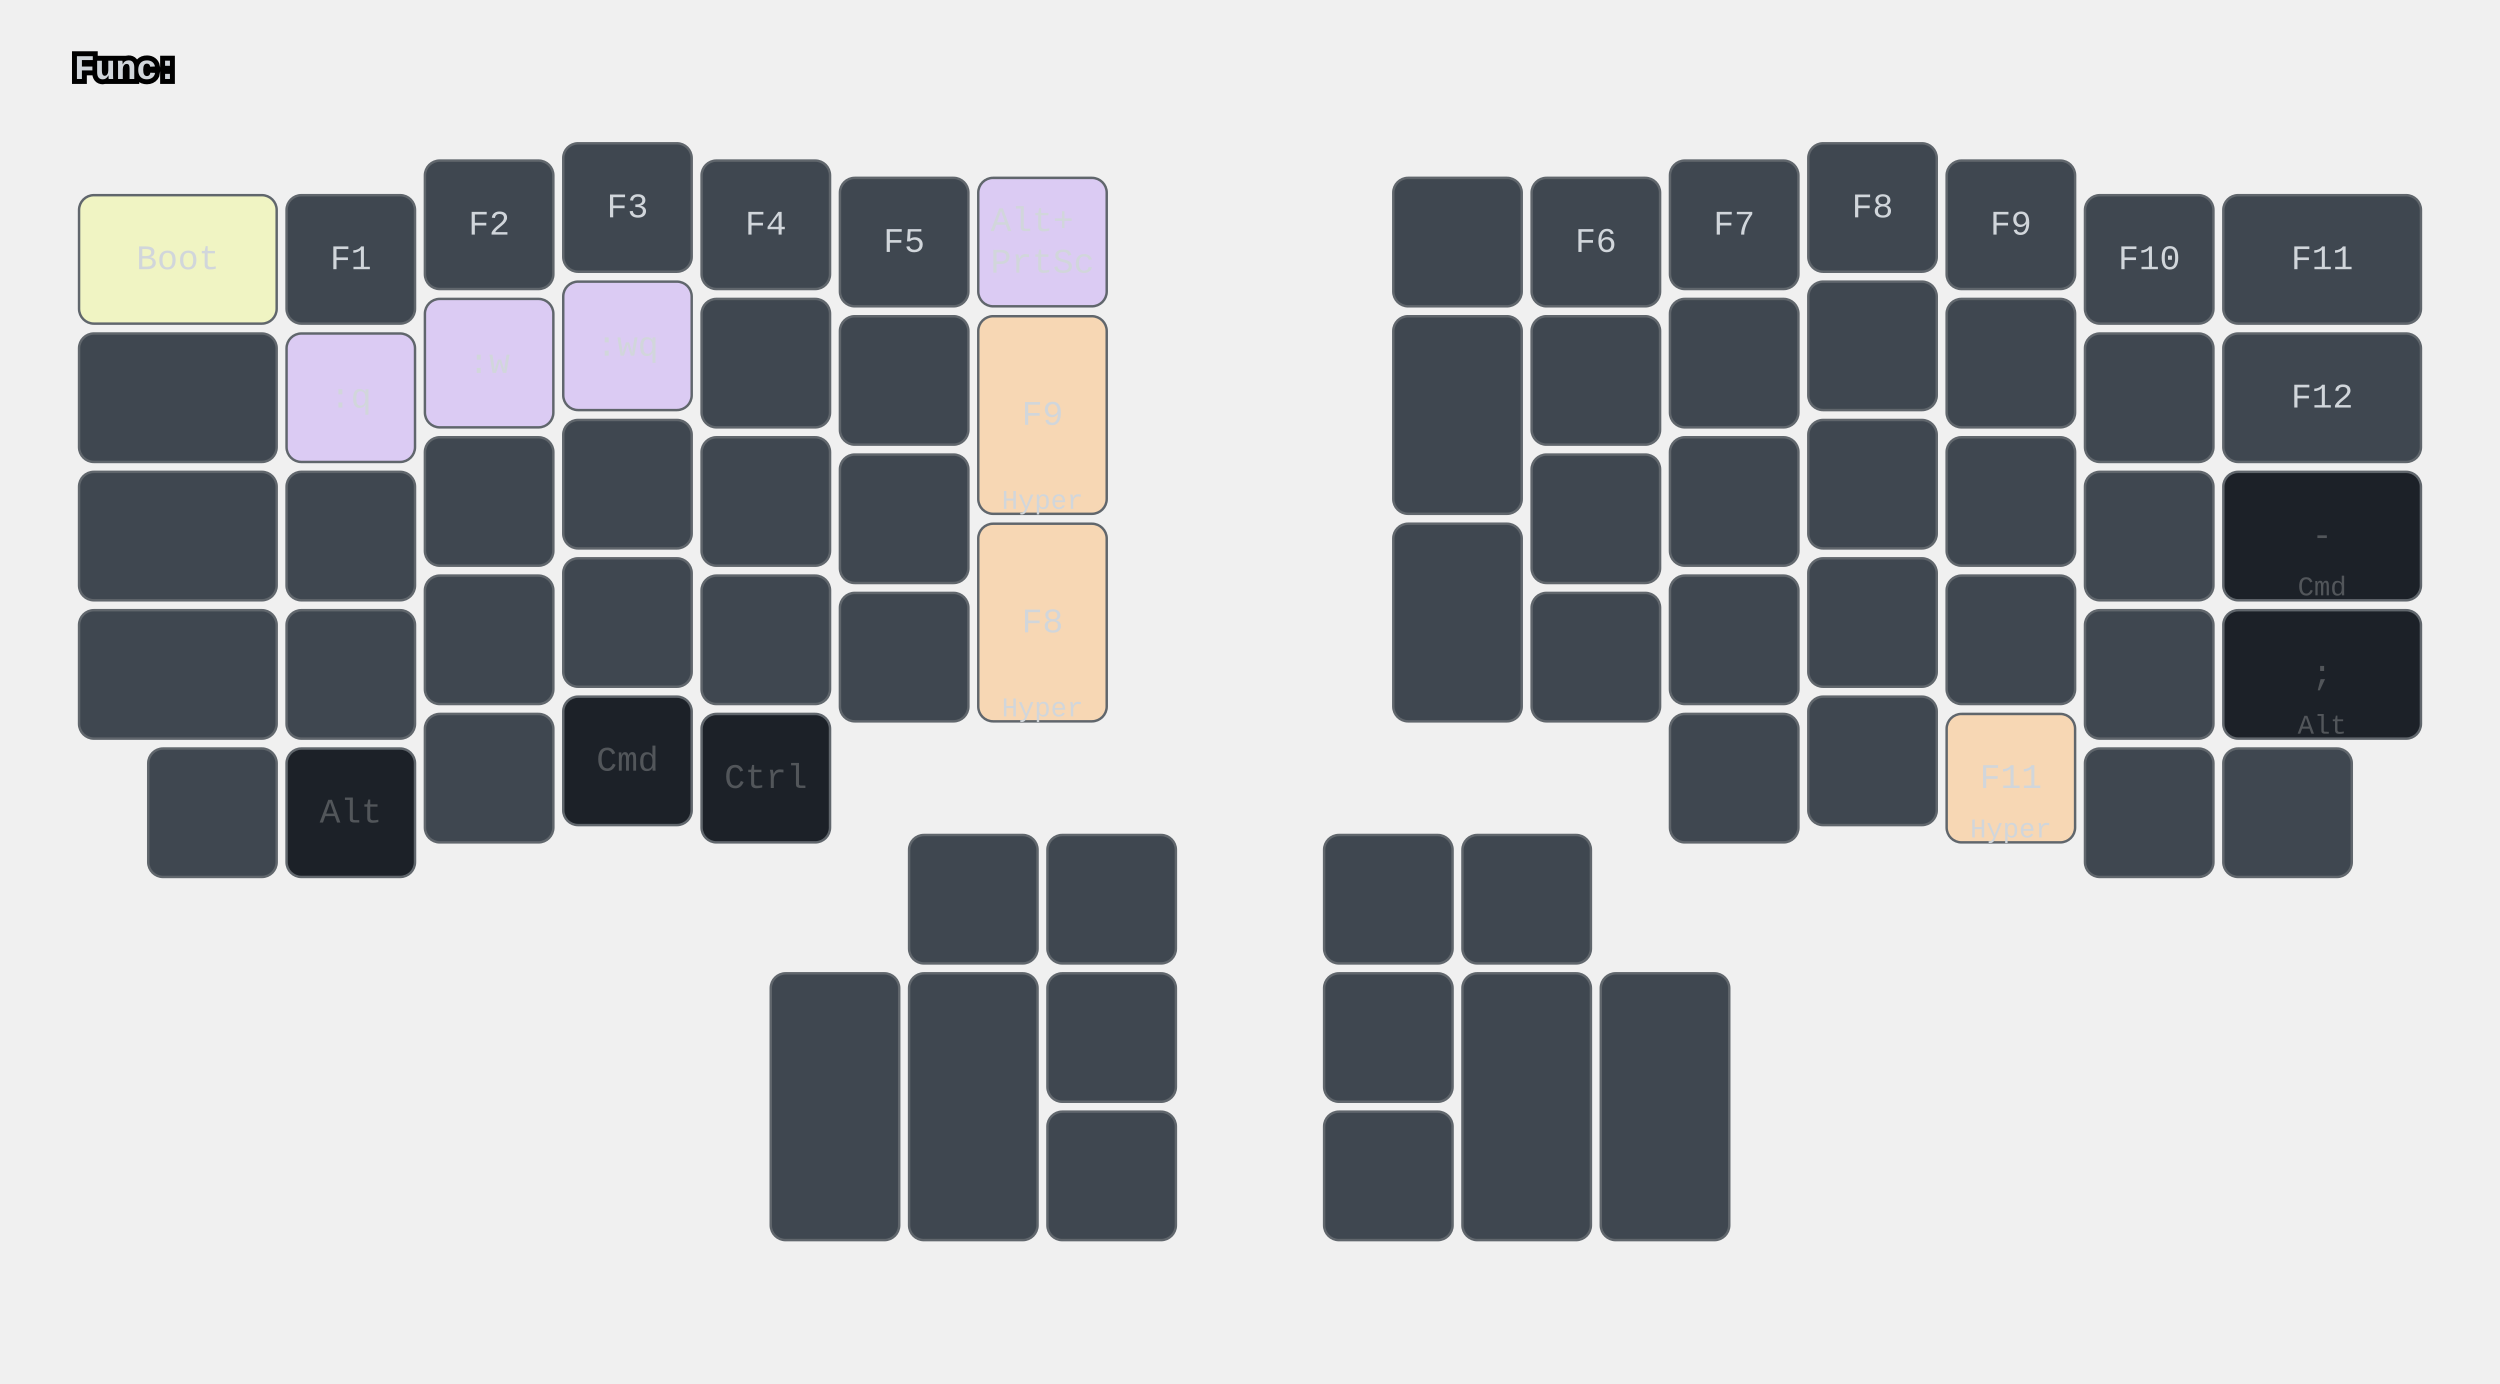
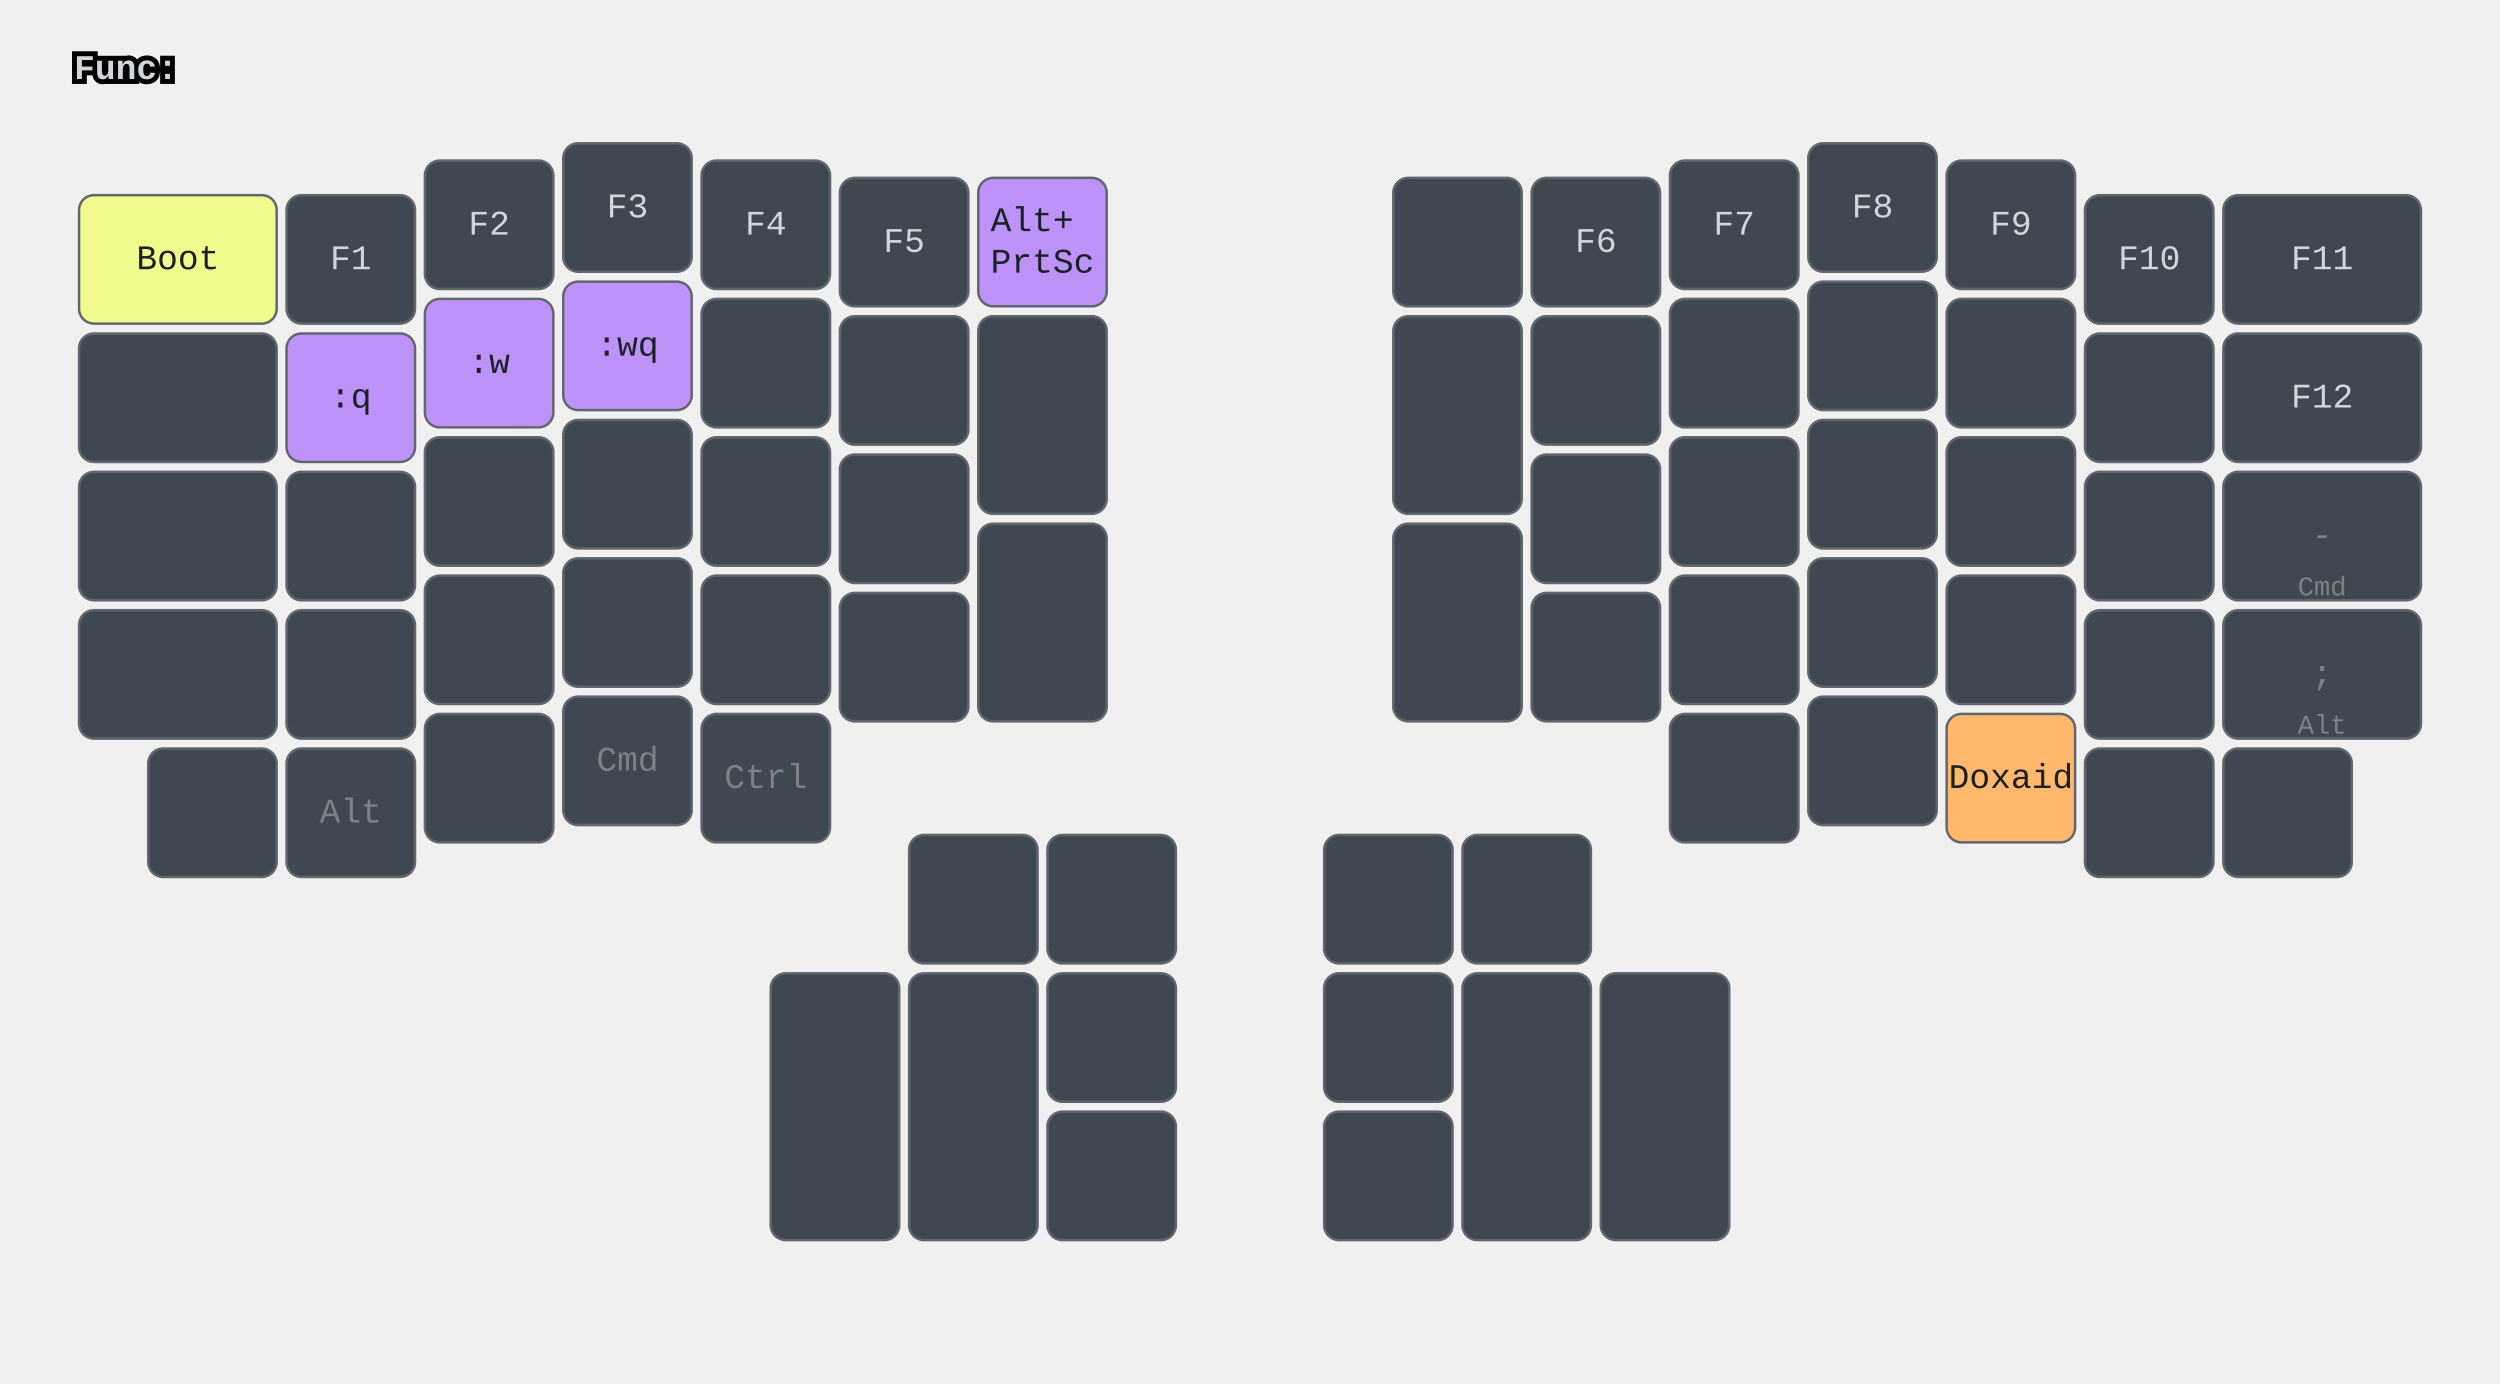
<svg xmlns="http://www.w3.org/2000/svg" width="1012" height="560" viewBox="0 0 1012 560" class="keymap">
  <style>/* inherit to force styles through use tags */
svg path {
    fill: inherit;
}

/* font and background color specifications */
svg.keymap {
    font-family: SFMono-Regular,Consolas,Liberation Mono,Menlo,monospace;
    font-size: 14px;
    font-kerning: normal;
    text-rendering: optimizeLegibility;
    fill: #24292e;
}

/* default key styling */
rect.key {
    fill: #f6f8fa;
}

rect.key, rect.combo {
    stroke: #c9cccf;
    stroke-width: 1;
}

/* default key side styling, only used is draw_key_sides is set */
rect.side {
    filter: brightness(90%);
}

/* color accent for combo boxes */
rect.combo, rect.combo-separate {
    fill: #cdf;
}

/* color accent for held keys */
rect.held, rect.combo.held {
    fill: #fdd;
}

/* color accent for ghost (optional) keys */
rect.ghost, rect.combo.ghost {
    stroke-dasharray: 4, 4;
    stroke-width: 2;
}

text {
    text-anchor: middle;
    dominant-baseline: middle;
}

/* styling for layer labels */
text.label {
    font-weight: bold;
    text-anchor: start;
    stroke: white;
    stroke-width: 4;
    paint-order: stroke;
}

/* styling for optional footer */
text.footer {
    text-anchor: end;
    dominant-baseline: auto;
    stroke: white;
    stroke-width: 4;
    paint-order: stroke;
}

/* styling for combo tap, and key non-tap label text */
text.combo, text.hold, text.shifted, text.left, text.right, text.tl, text.tr, text.bl, text.br {
    font-size: 11px;
}

text.hold, text.bl, text.br {
    text-anchor: middle;
    dominant-baseline: auto;
}

text.shifted, text.tl, text.tr {
    text-anchor: middle;
    dominant-baseline: hanging;
}

text.left, text.tl, text.bl {
    text-anchor: start;
}

text.right, text.tr, text.br {
    text-anchor: end;
}

text.layer-activator {
    text-decoration: underline;
}

/* styling for hold/shifted label text in combo box */
text.combo.hold, text.combo.shifted, text.combo.left, text.combo.right {
    font-size: 8px;
}

/* lighter symbol for transparent keys */
text.trans {
    fill: #7b7e81;
}

/* styling for combo dendrons */
path.combo {
    stroke-width: 1;
    stroke: gray;
    fill: none;
}

/* Start Tabler Icons Cleanup */
/* cannot use height/width with glyphs */
.icon-tabler &gt; path {
    fill: inherit;
    stroke: inherit;
    stroke-width: 2;
}
/* hide tabler's default box */
.icon-tabler &gt; path[stroke="none"][fill="none"] {
    visibility: hidden;
}
/* End Tabler Icons Cleanup */

svg.keymap { fill: #d1d6db; }
rect.key { fill: #3f4750; }
rect.key, rect.combo { stroke: #60666c; }
rect.combo, rect.combo-separate { fill: #1f3d7a; }
rect.held, rect.combo.held { fill: #854747; }
text.label, text.footer { stroke: black; }
text.trans { fill: #7e8184; }
path.combo { stroke: #7f7f7f; }

- rect.key.mod    { fill: rgba(255, 184, 108, 0.45); }  /* orange — modifiers */
- rect.key.layer  { fill: rgba(139, 233, 253, 0.45); }  /* cyan   — layer switches */
- rect.key.macro  { fill: rgba(189, 147, 249, 0.40); }  /* purple — macros */
- rect.key.emoji  { fill: rgba(255, 121, 198, 0.35); }  /* pink   — emoji */
- rect.key.nav    { fill: rgba(80,  250, 123, 0.35); }  /* green  — navigation/window mgmt */
- rect.key.debug  { fill: rgba(80,  250, 123, 0.35); }  /* green  — debugger (layer 2) */
- rect.key.media  { fill: rgba(255, 85,  85,  0.65); }  /* red    — media */
- rect.key.system { fill: rgba(241, 250, 140, 0.45); }  /* yellow — system / boot */
- /* Inherited (transparent) keys: darker grey than normal keys + faded
-    text so it's clear they fall through to the base layer. */
- rect.key.trans  { fill: #1c2128; }
- .key.trans text { opacity: 0.55; }
+ rect.key.mod    { fill: #ffb86c; }  /* orange — modifiers */
+ rect.key.layer  { fill: #8be9fd; }  /* cyan   — layer switches */
+ rect.key.macro  { fill: #bd93f9; }  /* purple — macros */
+ rect.key.emoji  { fill: #ff79c6; }  /* pink   — emoji */
+ rect.key.nav    { fill: #50fa7b; }  /* green  — navigation/window mgmt */
+ rect.key.debug  { fill: #50fa7b; }  /* green  — debugger (layer 2) */
+ rect.key.media  { fill: #ff5555; }  /* red    — media */
+ rect.key.system { fill: #f1fa8c; }  /* yellow — system / boot */
+ /* Coloured keys have light fills, so force dark text for legibility. */
+ .key.mod text, .key.layer text, .key.macro text, .key.emoji text,
+ .key.nav text, .key.debug text, .key.media text, .key.system text {
+     fill: #1c2128;
+ }
</style>
  <g transform="translate(30, 0)" class="layer-Func">
    <text x="0" y="28" class="label" id="Func">Func:</text>
    <g transform="translate(0, 56)">
      <g transform="translate(42, 49)" class="key system keypos-0">
        <rect rx="6" ry="6" x="-40" y="-26" width="80" height="52" class="key system" />
        <text x="0" y="0" class="key system tap">Boot</text>
      </g>
      <g transform="translate(112, 49)" class="key keypos-1">
        <rect rx="6" ry="6" x="-26" y="-26" width="52" height="52" class="key" />
        <text x="0" y="0" class="key tap">F1</text>
      </g>
      <g transform="translate(168, 35)" class="key keypos-2">
        <rect rx="6" ry="6" x="-26" y="-26" width="52" height="52" class="key" />
        <text x="0" y="0" class="key tap">F2</text>
      </g>
      <g transform="translate(224, 28)" class="key keypos-3">
        <rect rx="6" ry="6" x="-26" y="-26" width="52" height="52" class="key" />
        <text x="0" y="0" class="key tap">F3</text>
      </g>
      <g transform="translate(280, 35)" class="key keypos-4">
        <rect rx="6" ry="6" x="-26" y="-26" width="52" height="52" class="key" />
        <text x="0" y="0" class="key tap">F4</text>
      </g>
      <g transform="translate(336, 42)" class="key keypos-5">
        <rect rx="6" ry="6" x="-26" y="-26" width="52" height="52" class="key" />
        <text x="0" y="0" class="key tap">F5</text>
      </g>
      <g transform="translate(392, 42)" class="key macro keypos-6">
        <rect rx="6" ry="6" x="-26" y="-26" width="52" height="52" class="key macro" />
        <text x="0" y="0" class="key macro tap">
          <tspan x="0" dy="-0.6em">Alt+</tspan>
          <tspan x="0" dy="1.2em">PrtSc</tspan>
        </text>
      </g>
      <g transform="translate(560, 42)" class="key keypos-7">
        <rect rx="6" ry="6" x="-26" y="-26" width="52" height="52" class="key" />
      </g>
      <g transform="translate(616, 42)" class="key keypos-8">
        <rect rx="6" ry="6" x="-26" y="-26" width="52" height="52" class="key" />
        <text x="0" y="0" class="key tap">F6</text>
      </g>
      <g transform="translate(672, 35)" class="key keypos-9">
        <rect rx="6" ry="6" x="-26" y="-26" width="52" height="52" class="key" />
        <text x="0" y="0" class="key tap">F7</text>
      </g>
      <g transform="translate(728, 28)" class="key keypos-10">
        <rect rx="6" ry="6" x="-26" y="-26" width="52" height="52" class="key" />
        <text x="0" y="0" class="key tap">F8</text>
      </g>
      <g transform="translate(784, 35)" class="key keypos-11">
        <rect rx="6" ry="6" x="-26" y="-26" width="52" height="52" class="key" />
        <text x="0" y="0" class="key tap">F9</text>
      </g>
      <g transform="translate(840, 49)" class="key keypos-12">
        <rect rx="6" ry="6" x="-26" y="-26" width="52" height="52" class="key" />
        <text x="0" y="0" class="key tap">F10</text>
      </g>
      <g transform="translate(910, 49)" class="key keypos-13">
        <rect rx="6" ry="6" x="-40" y="-26" width="80" height="52" class="key" />
        <text x="0" y="0" class="key tap">F11</text>
      </g>
      <g transform="translate(42, 105)" class="key keypos-14">
        <rect rx="6" ry="6" x="-40" y="-26" width="80" height="52" class="key" />
      </g>
      <g transform="translate(112, 105)" class="key macro keypos-15">
        <rect rx="6" ry="6" x="-26" y="-26" width="52" height="52" class="key macro" />
        <text x="0" y="0" class="key macro tap">:q</text>
      </g>
      <g transform="translate(168, 91)" class="key macro keypos-16">
        <rect rx="6" ry="6" x="-26" y="-26" width="52" height="52" class="key macro" />
        <text x="0" y="0" class="key macro tap">:w</text>
      </g>
      <g transform="translate(224, 84)" class="key macro keypos-17">
        <rect rx="6" ry="6" x="-26" y="-26" width="52" height="52" class="key macro" />
        <text x="0" y="0" class="key macro tap">:wq</text>
      </g>
      <g transform="translate(280, 91)" class="key keypos-18">
        <rect rx="6" ry="6" x="-26" y="-26" width="52" height="52" class="key" />
      </g>
      <g transform="translate(336, 98)" class="key keypos-19">
        <rect rx="6" ry="6" x="-26" y="-26" width="52" height="52" class="key" />
      </g>
-       <g transform="translate(392, 112)" class="key mod keypos-20">
-         <rect rx="6" ry="6" x="-26" y="-40" width="52" height="80" class="key mod" />
-         <text x="0" y="0" class="key mod tap">F9</text>
-         <text x="0" y="38" class="key mod hold">Hyper</text>
+       <g transform="translate(392, 112)" class="key keypos-20">
+         <rect rx="6" ry="6" x="-26" y="-40" width="52" height="80" class="key" />
      </g>
      <g transform="translate(560, 112)" class="key keypos-21">
        <rect rx="6" ry="6" x="-26" y="-40" width="52" height="80" class="key" />
      </g>
      <g transform="translate(616, 98)" class="key keypos-22">
        <rect rx="6" ry="6" x="-26" y="-26" width="52" height="52" class="key" />
      </g>
      <g transform="translate(672, 91)" class="key keypos-23">
        <rect rx="6" ry="6" x="-26" y="-26" width="52" height="52" class="key" />
      </g>
      <g transform="translate(728, 84)" class="key keypos-24">
        <rect rx="6" ry="6" x="-26" y="-26" width="52" height="52" class="key" />
      </g>
      <g transform="translate(784, 91)" class="key keypos-25">
        <rect rx="6" ry="6" x="-26" y="-26" width="52" height="52" class="key" />
      </g>
      <g transform="translate(840, 105)" class="key keypos-26">
        <rect rx="6" ry="6" x="-26" y="-26" width="52" height="52" class="key" />
      </g>
      <g transform="translate(910, 105)" class="key keypos-27">
        <rect rx="6" ry="6" x="-40" y="-26" width="80" height="52" class="key" />
        <text x="0" y="0" class="key tap">F12</text>
      </g>
      <g transform="translate(42, 161)" class="key keypos-28">
        <rect rx="6" ry="6" x="-40" y="-26" width="80" height="52" class="key" />
      </g>
      <g transform="translate(112, 161)" class="key keypos-29">
        <rect rx="6" ry="6" x="-26" y="-26" width="52" height="52" class="key" />
      </g>
      <g transform="translate(168, 147)" class="key keypos-30">
        <rect rx="6" ry="6" x="-26" y="-26" width="52" height="52" class="key" />
      </g>
      <g transform="translate(224, 140)" class="key keypos-31">
        <rect rx="6" ry="6" x="-26" y="-26" width="52" height="52" class="key" />
      </g>
      <g transform="translate(280, 147)" class="key keypos-32">
        <rect rx="6" ry="6" x="-26" y="-26" width="52" height="52" class="key" />
      </g>
      <g transform="translate(336, 154)" class="key keypos-33">
        <rect rx="6" ry="6" x="-26" y="-26" width="52" height="52" class="key" />
      </g>
      <g transform="translate(616, 154)" class="key keypos-34">
        <rect rx="6" ry="6" x="-26" y="-26" width="52" height="52" class="key" />
      </g>
      <g transform="translate(672, 147)" class="key keypos-35">
        <rect rx="6" ry="6" x="-26" y="-26" width="52" height="52" class="key" />
      </g>
      <g transform="translate(728, 140)" class="key keypos-36">
        <rect rx="6" ry="6" x="-26" y="-26" width="52" height="52" class="key" />
      </g>
      <g transform="translate(784, 147)" class="key keypos-37">
        <rect rx="6" ry="6" x="-26" y="-26" width="52" height="52" class="key" />
      </g>
      <g transform="translate(840, 161)" class="key keypos-38">
        <rect rx="6" ry="6" x="-26" y="-26" width="52" height="52" class="key" />
      </g>
      <g transform="translate(910, 161)" class="key trans keypos-39">
        <rect rx="6" ry="6" x="-40" y="-26" width="80" height="52" class="key trans" />
        <text x="0" y="0" class="key trans tap">-</text>
        <text x="0" y="24" class="key trans hold">Cmd</text>
      </g>
      <g transform="translate(42, 217)" class="key keypos-40">
        <rect rx="6" ry="6" x="-40" y="-26" width="80" height="52" class="key" />
      </g>
      <g transform="translate(112, 217)" class="key keypos-41">
        <rect rx="6" ry="6" x="-26" y="-26" width="52" height="52" class="key" />
      </g>
      <g transform="translate(168, 203)" class="key keypos-42">
        <rect rx="6" ry="6" x="-26" y="-26" width="52" height="52" class="key" />
      </g>
      <g transform="translate(224, 196)" class="key keypos-43">
        <rect rx="6" ry="6" x="-26" y="-26" width="52" height="52" class="key" />
      </g>
      <g transform="translate(280, 203)" class="key keypos-44">
        <rect rx="6" ry="6" x="-26" y="-26" width="52" height="52" class="key" />
      </g>
      <g transform="translate(336, 210)" class="key keypos-45">
        <rect rx="6" ry="6" x="-26" y="-26" width="52" height="52" class="key" />
      </g>
-       <g transform="translate(392, 196)" class="key mod keypos-46">
-         <rect rx="6" ry="6" x="-26" y="-40" width="52" height="80" class="key mod" />
-         <text x="0" y="0" class="key mod tap">F8</text>
-         <text x="0" y="38" class="key mod hold">Hyper</text>
+       <g transform="translate(392, 196)" class="key keypos-46">
+         <rect rx="6" ry="6" x="-26" y="-40" width="52" height="80" class="key" />
      </g>
      <g transform="translate(560, 196)" class="key keypos-47">
        <rect rx="6" ry="6" x="-26" y="-40" width="52" height="80" class="key" />
      </g>
      <g transform="translate(616, 210)" class="key keypos-48">
        <rect rx="6" ry="6" x="-26" y="-26" width="52" height="52" class="key" />
      </g>
      <g transform="translate(672, 203)" class="key keypos-49">
        <rect rx="6" ry="6" x="-26" y="-26" width="52" height="52" class="key" />
      </g>
      <g transform="translate(728, 196)" class="key keypos-50">
        <rect rx="6" ry="6" x="-26" y="-26" width="52" height="52" class="key" />
      </g>
      <g transform="translate(784, 203)" class="key keypos-51">
        <rect rx="6" ry="6" x="-26" y="-26" width="52" height="52" class="key" />
      </g>
      <g transform="translate(840, 217)" class="key keypos-52">
        <rect rx="6" ry="6" x="-26" y="-26" width="52" height="52" class="key" />
      </g>
      <g transform="translate(910, 217)" class="key trans keypos-53">
        <rect rx="6" ry="6" x="-40" y="-26" width="80" height="52" class="key trans" />
        <text x="0" y="0" class="key trans tap">;</text>
        <text x="0" y="24" class="key trans hold">Alt</text>
      </g>
      <g transform="translate(56, 273)" class="key keypos-54">
        <rect rx="6" ry="6" x="-26" y="-26" width="52" height="52" class="key" />
      </g>
      <g transform="translate(112, 273)" class="key trans keypos-55">
        <rect rx="6" ry="6" x="-26" y="-26" width="52" height="52" class="key trans" />
        <text x="0" y="0" class="key trans tap">Alt</text>
      </g>
      <g transform="translate(168, 259)" class="key keypos-56">
        <rect rx="6" ry="6" x="-26" y="-26" width="52" height="52" class="key" />
      </g>
      <g transform="translate(224, 252)" class="key trans keypos-57">
        <rect rx="6" ry="6" x="-26" y="-26" width="52" height="52" class="key trans" />
        <text x="0" y="0" class="key trans tap">Cmd</text>
      </g>
      <g transform="translate(280, 259)" class="key trans keypos-58">
        <rect rx="6" ry="6" x="-26" y="-26" width="52" height="52" class="key trans" />
        <text x="0" y="0" class="key trans tap">Ctrl</text>
      </g>
      <g transform="translate(672, 259)" class="key keypos-59">
        <rect rx="6" ry="6" x="-26" y="-26" width="52" height="52" class="key" />
      </g>
      <g transform="translate(728, 252)" class="key keypos-60">
        <rect rx="6" ry="6" x="-26" y="-26" width="52" height="52" class="key" />
      </g>
      <g transform="translate(784, 259)" class="key mod keypos-61">
        <rect rx="6" ry="6" x="-26" y="-26" width="52" height="52" class="key mod" />
-         <text x="0" y="0" class="key mod tap">F11</text>
-         <text x="0" y="24" class="key mod hold">Hyper</text>
+         <text x="0" y="0" class="key mod tap">Doxaid</text>
      </g>
      <g transform="translate(840, 273)" class="key keypos-62">
        <rect rx="6" ry="6" x="-26" y="-26" width="52" height="52" class="key" />
      </g>
      <g transform="translate(896, 273)" class="key keypos-63">
        <rect rx="6" ry="6" x="-26" y="-26" width="52" height="52" class="key" />
      </g>
      <g transform="translate(364, 308)" class="key keypos-64">
        <rect rx="6" ry="6" x="-26" y="-26" width="52" height="52" class="key" />
      </g>
      <g transform="translate(420, 308)" class="key keypos-65">
        <rect rx="6" ry="6" x="-26" y="-26" width="52" height="52" class="key" />
      </g>
      <g transform="translate(532, 308)" class="key keypos-66">
        <rect rx="6" ry="6" x="-26" y="-26" width="52" height="52" class="key" />
      </g>
      <g transform="translate(588, 308)" class="key keypos-67">
        <rect rx="6" ry="6" x="-26" y="-26" width="52" height="52" class="key" />
      </g>
      <g transform="translate(420, 364)" class="key keypos-68">
        <rect rx="6" ry="6" x="-26" y="-26" width="52" height="52" class="key" />
      </g>
      <g transform="translate(532, 364)" class="key keypos-69">
        <rect rx="6" ry="6" x="-26" y="-26" width="52" height="52" class="key" />
      </g>
      <g transform="translate(308, 392)" class="key keypos-70">
        <rect rx="6" ry="6" x="-26" y="-54" width="52" height="108" class="key" />
      </g>
      <g transform="translate(364, 392)" class="key keypos-71">
        <rect rx="6" ry="6" x="-26" y="-54" width="52" height="108" class="key" />
      </g>
      <g transform="translate(420, 420)" class="key keypos-72">
        <rect rx="6" ry="6" x="-26" y="-26" width="52" height="52" class="key" />
      </g>
      <g transform="translate(532, 420)" class="key keypos-73">
        <rect rx="6" ry="6" x="-26" y="-26" width="52" height="52" class="key" />
      </g>
      <g transform="translate(588, 392)" class="key keypos-74">
        <rect rx="6" ry="6" x="-26" y="-54" width="52" height="108" class="key" />
      </g>
      <g transform="translate(644, 392)" class="key keypos-75">
        <rect rx="6" ry="6" x="-26" y="-54" width="52" height="108" class="key" />
      </g>
    </g>
  </g>
</svg>
